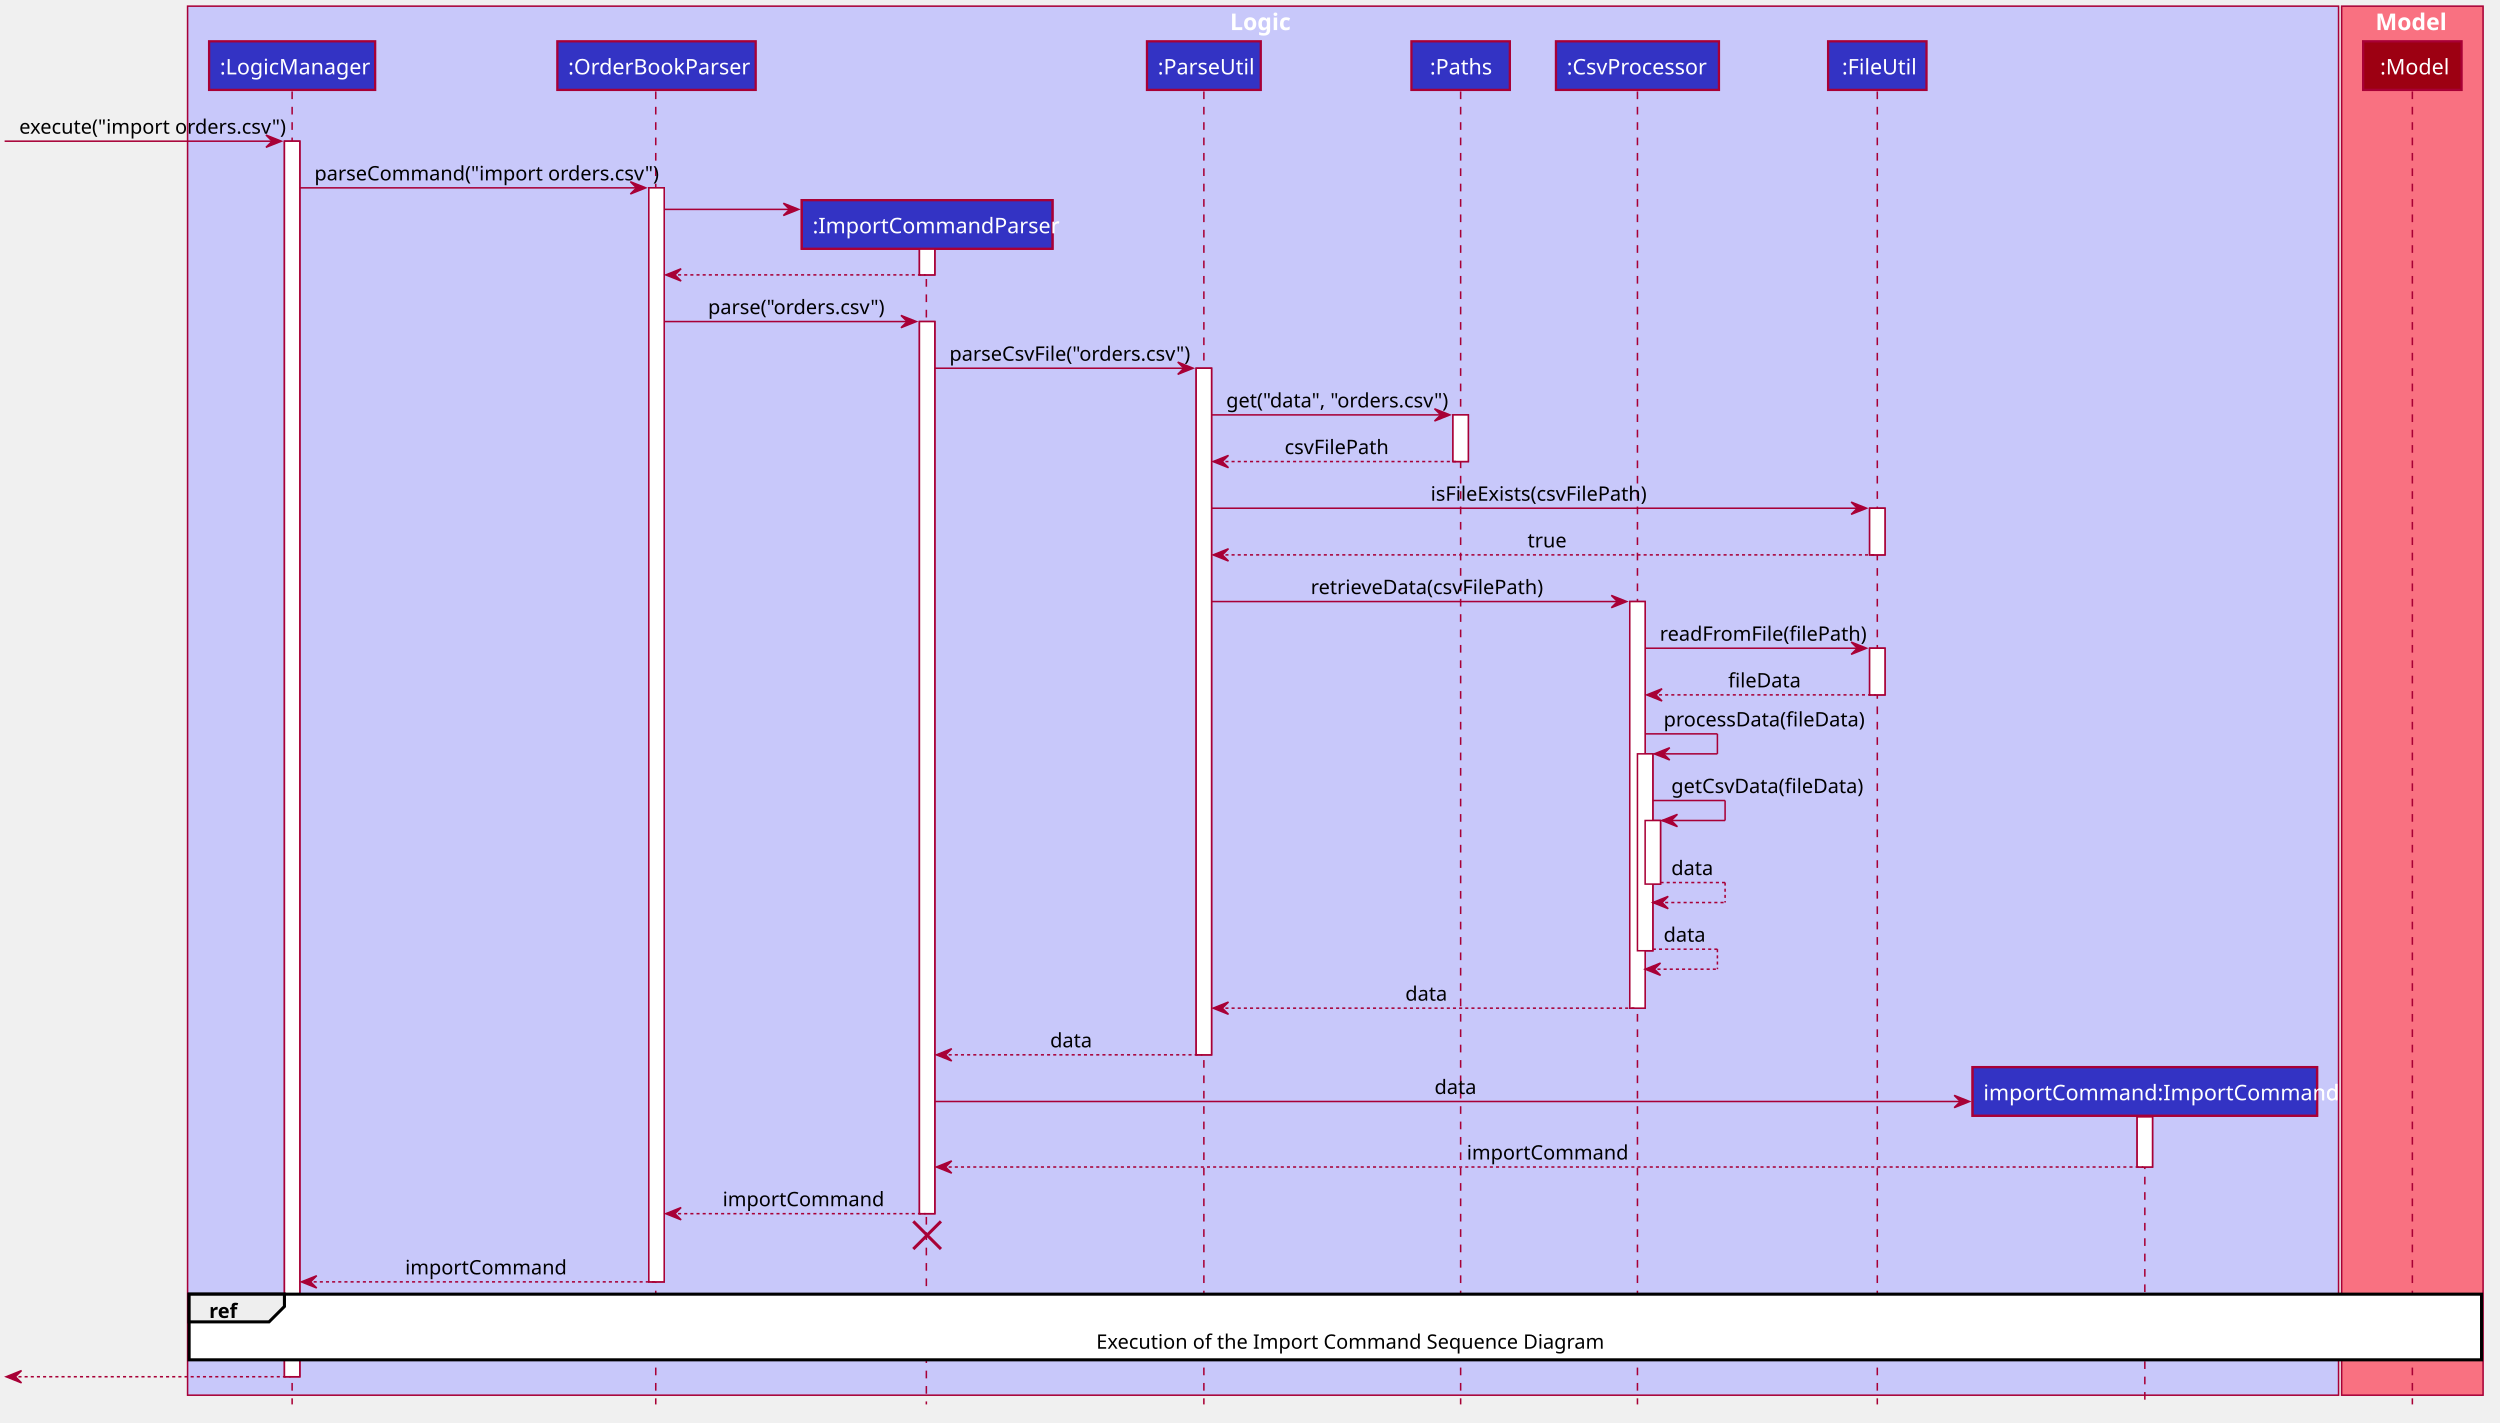
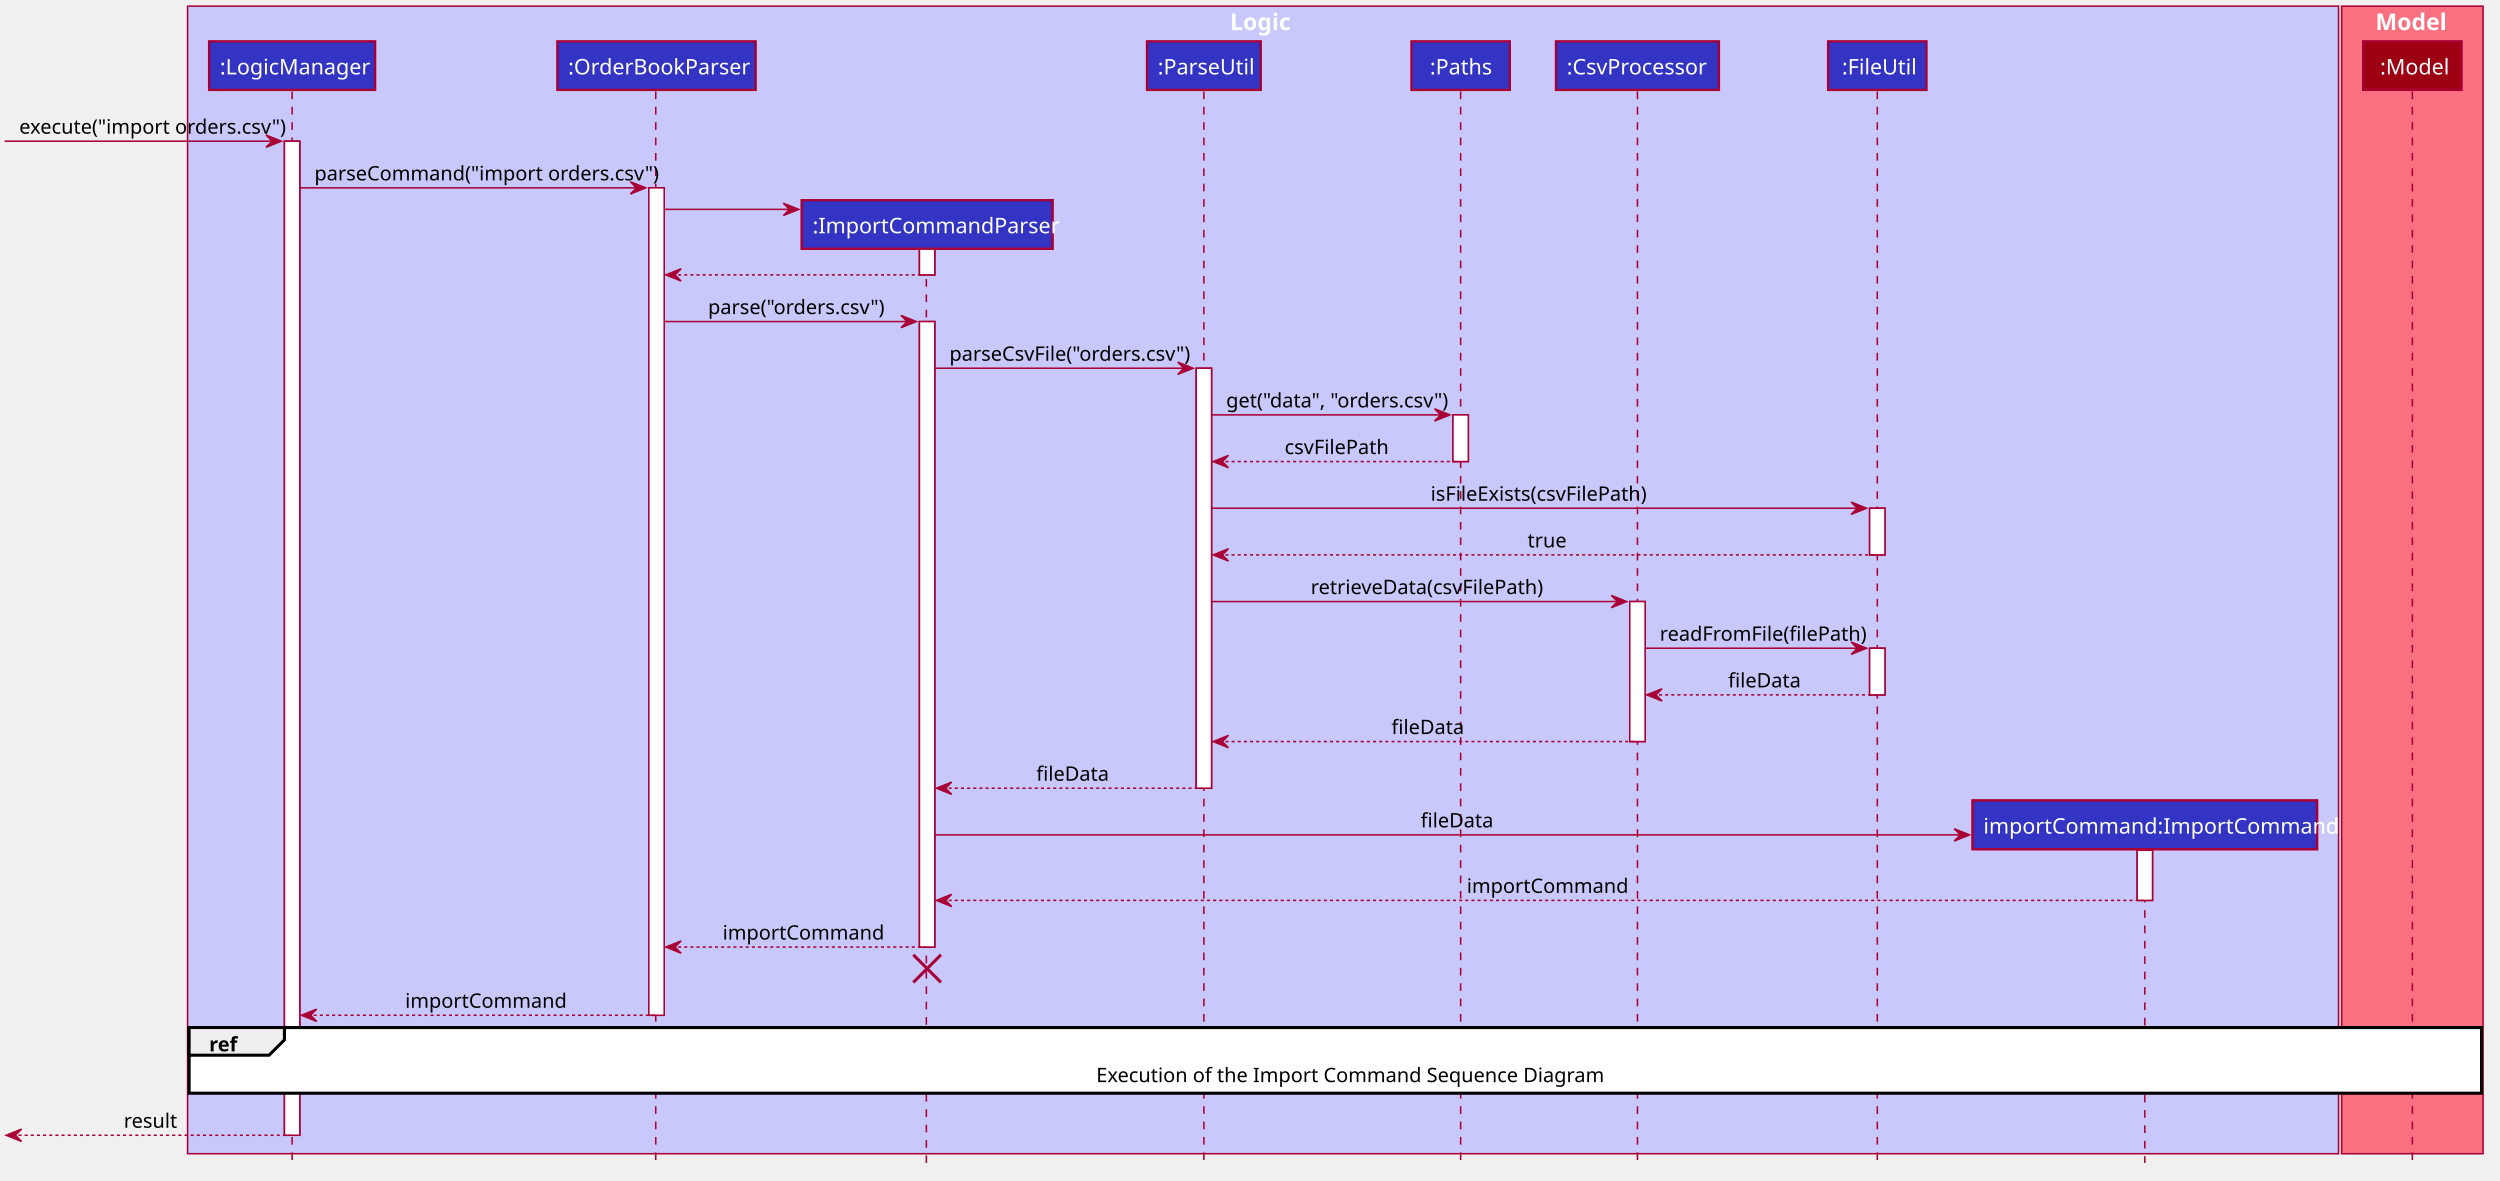
- <svg xmlns="http://www.w3.org/2000/svg" contentScriptType="application/ecmascript" contentStyleType="text/css" height="925px" preserveAspectRatio="none" style="width:1626px;height:925px;" version="1.1" viewBox="0 0 1626 925" width="1626px" zoomAndPan="magnify">
+ <svg xmlns="http://www.w3.org/2000/svg" contentScriptType="application/ecmascript" contentStyleType="text/css" height="768px" preserveAspectRatio="none" style="width:1626px;height:768px;" version="1.1" viewBox="0 0 1626 768" width="1626px" zoomAndPan="magnify">
  <defs />
  <g>
-     <rect fill="#C8C8FA" height="903.43" style="stroke: #A80036; stroke-width: 1.0;" width="1399" x="122" y="4" />
+     <rect fill="#C8C8FA" height="746.375" style="stroke: #A80036; stroke-width: 1.0;" width="1399" x="122" y="4" />
    <text fill="#FFFFFF" font-family="sans-serif" font-size="15" font-weight="bold" lengthAdjust="spacingAndGlyphs" textLength="39" x="800" y="19.571">Logic</text>
-     <rect fill="#F97181" height="903.43" style="stroke: #A80036; stroke-width: 1.0;" width="92" x="1523" y="4" />
+     <rect fill="#F97181" height="746.375" style="stroke: #A80036; stroke-width: 1.0;" width="92" x="1523" y="4" />
    <text fill="#FFFFFF" font-family="sans-serif" font-size="15" font-weight="bold" lengthAdjust="spacingAndGlyphs" textLength="44" x="1545" y="19.571">Model</text>
-     <rect fill="#FFFFFF" height="803.602" style="stroke: #A80036; stroke-width: 1.0;" width="10" x="185" y="91.828" />
-     <rect fill="#FFFFFF" height="711.547" style="stroke: #A80036; stroke-width: 1.0;" width="10" x="422" y="122.18" />
+     <rect fill="#FFFFFF" height="646.547" style="stroke: #A80036; stroke-width: 1.0;" width="10" x="185" y="91.828" />
+     <rect fill="#FFFFFF" height="538.141" style="stroke: #A80036; stroke-width: 1.0;" width="10" x="422" y="122.18" />
    <rect fill="#FFFFFF" height="32.609" style="stroke: #A80036; stroke-width: 1.0;" width="10" x="598" y="146.18" />
-     <rect fill="#FFFFFF" height="580.234" style="stroke: #A80036; stroke-width: 1.0;" width="10" x="598" y="209.141" />
-     <rect fill="#FFFFFF" height="446.57" style="stroke: #A80036; stroke-width: 1.0;" width="10" x="778" y="239.492" />
+     <rect fill="#FFFFFF" height="406.828" style="stroke: #A80036; stroke-width: 1.0;" width="10" x="598" y="209.141" />
+     <rect fill="#FFFFFF" height="273.164" style="stroke: #A80036; stroke-width: 1.0;" width="10" x="778" y="239.492" />
    <rect fill="#FFFFFF" height="30.352" style="stroke: #A80036; stroke-width: 1.0;" width="10" x="945" y="269.844" />
-     <rect fill="#FFFFFF" height="264.461" style="stroke: #A80036; stroke-width: 1.0;" width="10" x="1060" y="391.25" />
-     <rect fill="#FFFFFF" height="128.055" style="stroke: #A80036; stroke-width: 1.0;" width="10" x="1065" y="490.305" />
-     <rect fill="#FFFFFF" height="41.352" style="stroke: #A80036; stroke-width: 1.0;" width="10" x="1070" y="533.656" />
+     <rect fill="#FFFFFF" height="91.055" style="stroke: #A80036; stroke-width: 1.0;" width="10" x="1060" y="391.25" />
    <rect fill="#FFFFFF" height="30.352" style="stroke: #A80036; stroke-width: 1.0;" width="10" x="1216" y="330.547" />
    <rect fill="#FFFFFF" height="30.352" style="stroke: #A80036; stroke-width: 1.0;" width="10" x="1216" y="421.602" />
-     <rect fill="#FFFFFF" height="32.609" style="stroke: #A80036; stroke-width: 1.0;" width="10" x="1390" y="726.414" />
+     <rect fill="#FFFFFF" height="32.609" style="stroke: #A80036; stroke-width: 1.0;" width="10" x="1390" y="553.008" />
    <rect fill="#3333C4" height="31.609" style="stroke: #A80036; stroke-width: 1.5;" width="163" x="521.5" y="130.18" />
    <text fill="#FFFFFF" font-family="sans-serif" font-size="14" lengthAdjust="spacingAndGlyphs" textLength="149" x="528.5" y="151.713">:ImportCommandParser</text>
-     <rect fill="#3333C4" height="31.609" style="stroke: #A80036; stroke-width: 1.5;" width="224" x="1283" y="694.062" />
-     <text fill="#FFFFFF" font-family="sans-serif" font-size="14" lengthAdjust="spacingAndGlyphs" textLength="210" x="1290" y="715.596">importCommand:ImportCommand</text>
-     <line style="stroke: #A80036; stroke-width: 1.0; stroke-dasharray: 5.0,5.0;" x1="190" x2="190" y1="59.477" y2="913.43" />
-     <line style="stroke: #A80036; stroke-width: 1.0; stroke-dasharray: 5.0,5.0;" x1="426.5" x2="426.5" y1="59.477" y2="913.43" />
-     <line style="stroke: #A80036; stroke-width: 1.0; stroke-dasharray: 5.0,5.0;" x1="602.5" x2="602.5" y1="161.484" y2="913.43" />
-     <line style="stroke: #A80036; stroke-width: 1.0; stroke-dasharray: 5.0,5.0;" x1="783" x2="783" y1="59.477" y2="913.43" />
-     <line style="stroke: #A80036; stroke-width: 1.0; stroke-dasharray: 5.0,5.0;" x1="950" x2="950" y1="59.477" y2="913.43" />
-     <line style="stroke: #A80036; stroke-width: 1.0; stroke-dasharray: 5.0,5.0;" x1="1065" x2="1065" y1="59.477" y2="913.43" />
-     <line style="stroke: #A80036; stroke-width: 1.0; stroke-dasharray: 5.0,5.0;" x1="1221" x2="1221" y1="59.477" y2="913.43" />
-     <line style="stroke: #A80036; stroke-width: 1.0; stroke-dasharray: 5.0,5.0;" x1="1395" x2="1395" y1="725.367" y2="913.43" />
-     <line style="stroke: #A80036; stroke-width: 1.0; stroke-dasharray: 5.0,5.0;" x1="1569" x2="1569" y1="59.477" y2="913.43" />
+     <rect fill="#3333C4" height="31.609" style="stroke: #A80036; stroke-width: 1.5;" width="224" x="1283" y="520.656" />
+     <text fill="#FFFFFF" font-family="sans-serif" font-size="14" lengthAdjust="spacingAndGlyphs" textLength="210" x="1290" y="542.189">importCommand:ImportCommand</text>
+     <line style="stroke: #A80036; stroke-width: 1.0; stroke-dasharray: 5.0,5.0;" x1="190" x2="190" y1="59.477" y2="756.375" />
+     <line style="stroke: #A80036; stroke-width: 1.0; stroke-dasharray: 5.0,5.0;" x1="426.5" x2="426.5" y1="59.477" y2="756.375" />
+     <line style="stroke: #A80036; stroke-width: 1.0; stroke-dasharray: 5.0,5.0;" x1="602.5" x2="602.5" y1="161.484" y2="756.375" />
+     <line style="stroke: #A80036; stroke-width: 1.0; stroke-dasharray: 5.0,5.0;" x1="783" x2="783" y1="59.477" y2="756.375" />
+     <line style="stroke: #A80036; stroke-width: 1.0; stroke-dasharray: 5.0,5.0;" x1="950" x2="950" y1="59.477" y2="756.375" />
+     <line style="stroke: #A80036; stroke-width: 1.0; stroke-dasharray: 5.0,5.0;" x1="1065" x2="1065" y1="59.477" y2="756.375" />
+     <line style="stroke: #A80036; stroke-width: 1.0; stroke-dasharray: 5.0,5.0;" x1="1221" x2="1221" y1="59.477" y2="756.375" />
+     <line style="stroke: #A80036; stroke-width: 1.0; stroke-dasharray: 5.0,5.0;" x1="1395" x2="1395" y1="551.961" y2="756.375" />
+     <line style="stroke: #A80036; stroke-width: 1.0; stroke-dasharray: 5.0,5.0;" x1="1569" x2="1569" y1="59.477" y2="756.375" />
    <rect fill="#3333C4" height="31.609" style="stroke: #A80036; stroke-width: 1.5;" width="108" x="136" y="26.867" />
    <text fill="#FFFFFF" font-family="sans-serif" font-size="14" lengthAdjust="spacingAndGlyphs" textLength="94" x="143" y="48.4">:LogicManager</text>
    <rect fill="#3333C4" height="31.609" style="stroke: #A80036; stroke-width: 1.5;" width="129" x="362.5" y="26.867" />
    <text fill="#FFFFFF" font-family="sans-serif" font-size="14" lengthAdjust="spacingAndGlyphs" textLength="115" x="369.5" y="48.4">:OrderBookParser</text>
    <rect fill="#3333C4" height="31.609" style="stroke: #A80036; stroke-width: 1.5;" width="74" x="746" y="26.867" />
    <text fill="#FFFFFF" font-family="sans-serif" font-size="14" lengthAdjust="spacingAndGlyphs" textLength="60" x="753" y="48.4">:ParseUtil</text>
    <rect fill="#3333C4" height="31.609" style="stroke: #A80036; stroke-width: 1.5;" width="64" x="918" y="26.867" />
    <text fill="#FFFFFF" font-family="sans-serif" font-size="14" lengthAdjust="spacingAndGlyphs" textLength="40" x="930" y="48.4">:Paths</text>
    <rect fill="#3333C4" height="31.609" style="stroke: #A80036; stroke-width: 1.5;" width="106" x="1012" y="26.867" />
    <text fill="#FFFFFF" font-family="sans-serif" font-size="14" lengthAdjust="spacingAndGlyphs" textLength="92" x="1019" y="48.4">:CsvProcessor</text>
    <rect fill="#3333C4" height="31.609" style="stroke: #A80036; stroke-width: 1.5;" width="64" x="1189" y="26.867" />
    <text fill="#FFFFFF" font-family="sans-serif" font-size="14" lengthAdjust="spacingAndGlyphs" textLength="46" x="1198" y="48.4">:FileUtil</text>
    <rect fill="#9D0012" height="31.609" style="stroke: #A80036; stroke-width: 1.5;" width="64" x="1537" y="26.867" />
    <text fill="#FFFFFF" font-family="sans-serif" font-size="14" lengthAdjust="spacingAndGlyphs" textLength="42" x="1548" y="48.4">:Model</text>
-     <rect fill="#FFFFFF" height="803.602" style="stroke: #A80036; stroke-width: 1.0;" width="10" x="185" y="91.828" />
-     <rect fill="#FFFFFF" height="711.547" style="stroke: #A80036; stroke-width: 1.0;" width="10" x="422" y="122.18" />
+     <rect fill="#FFFFFF" height="646.547" style="stroke: #A80036; stroke-width: 1.0;" width="10" x="185" y="91.828" />
+     <rect fill="#FFFFFF" height="538.141" style="stroke: #A80036; stroke-width: 1.0;" width="10" x="422" y="122.18" />
    <rect fill="#FFFFFF" height="32.609" style="stroke: #A80036; stroke-width: 1.0;" width="10" x="598" y="146.18" />
-     <rect fill="#FFFFFF" height="580.234" style="stroke: #A80036; stroke-width: 1.0;" width="10" x="598" y="209.141" />
-     <rect fill="#FFFFFF" height="446.57" style="stroke: #A80036; stroke-width: 1.0;" width="10" x="778" y="239.492" />
+     <rect fill="#FFFFFF" height="406.828" style="stroke: #A80036; stroke-width: 1.0;" width="10" x="598" y="209.141" />
+     <rect fill="#FFFFFF" height="273.164" style="stroke: #A80036; stroke-width: 1.0;" width="10" x="778" y="239.492" />
    <rect fill="#FFFFFF" height="30.352" style="stroke: #A80036; stroke-width: 1.0;" width="10" x="945" y="269.844" />
-     <rect fill="#FFFFFF" height="264.461" style="stroke: #A80036; stroke-width: 1.0;" width="10" x="1060" y="391.25" />
-     <rect fill="#FFFFFF" height="128.055" style="stroke: #A80036; stroke-width: 1.0;" width="10" x="1065" y="490.305" />
-     <rect fill="#FFFFFF" height="41.352" style="stroke: #A80036; stroke-width: 1.0;" width="10" x="1070" y="533.656" />
+     <rect fill="#FFFFFF" height="91.055" style="stroke: #A80036; stroke-width: 1.0;" width="10" x="1060" y="391.25" />
    <rect fill="#FFFFFF" height="30.352" style="stroke: #A80036; stroke-width: 1.0;" width="10" x="1216" y="330.547" />
    <rect fill="#FFFFFF" height="30.352" style="stroke: #A80036; stroke-width: 1.0;" width="10" x="1216" y="421.602" />
-     <rect fill="#FFFFFF" height="32.609" style="stroke: #A80036; stroke-width: 1.0;" width="10" x="1390" y="726.414" />
+     <rect fill="#FFFFFF" height="32.609" style="stroke: #A80036; stroke-width: 1.0;" width="10" x="1390" y="553.008" />
    <polygon fill="#A80036" points="173,87.828,183,91.828,173,95.828,177,91.828" style="stroke: #A80036; stroke-width: 1.0;" />
    <line style="stroke: #A80036; stroke-width: 1.0;" x1="3" x2="179" y1="91.828" y2="91.828" />
    <text fill="#000000" font-family="sans-serif" font-size="13" lengthAdjust="spacingAndGlyphs" textLength="163" x="12.5" y="86.972">execute("import orders.csv")</text>
    <polygon fill="#A80036" points="410,118.18,420,122.18,410,126.18,414,122.18" style="stroke: #A80036; stroke-width: 1.0;" />
    <line style="stroke: #A80036; stroke-width: 1.0;" x1="195" x2="416" y1="122.18" y2="122.18" />
    <text fill="#000000" font-family="sans-serif" font-size="13" lengthAdjust="spacingAndGlyphs" textLength="208" x="204.5" y="117.323">parseCommand("import orders.csv")</text>
    <polygon fill="#A80036" points="509.5,132.18,519.5,136.18,509.5,140.18,513.5,136.18" style="stroke: #A80036; stroke-width: 1.0;" />
    <line style="stroke: #A80036; stroke-width: 1.0;" x1="432" x2="515.5" y1="136.18" y2="136.18" />
    <rect fill="#3333C4" height="31.609" style="stroke: #A80036; stroke-width: 1.5;" width="163" x="521.5" y="130.18" />
    <text fill="#FFFFFF" font-family="sans-serif" font-size="14" lengthAdjust="spacingAndGlyphs" textLength="149" x="528.5" y="151.713">:ImportCommandParser</text>
    <polygon fill="#A80036" points="443,174.789,433,178.789,443,182.789,439,178.789" style="stroke: #A80036; stroke-width: 1.0;" />
    <line style="stroke: #A80036; stroke-width: 1.0; stroke-dasharray: 2.0,2.0;" x1="437" x2="602" y1="178.789" y2="178.789" />
    <polygon fill="#A80036" points="586,205.141,596,209.141,586,213.141,590,209.141" style="stroke: #A80036; stroke-width: 1.0;" />
    <line style="stroke: #A80036; stroke-width: 1.0;" x1="432" x2="592" y1="209.141" y2="209.141" />
    <text fill="#000000" font-family="sans-serif" font-size="13" lengthAdjust="spacingAndGlyphs" textLength="109" x="460.5" y="204.284">parse("orders.csv")</text>
    <polygon fill="#A80036" points="766,235.492,776,239.492,766,243.492,770,239.492" style="stroke: #A80036; stroke-width: 1.0;" />
    <line style="stroke: #A80036; stroke-width: 1.0;" x1="608" x2="772" y1="239.492" y2="239.492" />
    <text fill="#000000" font-family="sans-serif" font-size="13" lengthAdjust="spacingAndGlyphs" textLength="151" x="617.5" y="234.636">parseCsvFile("orders.csv")</text>
    <polygon fill="#A80036" points="933,265.844,943,269.844,933,273.844,937,269.844" style="stroke: #A80036; stroke-width: 1.0;" />
    <line style="stroke: #A80036; stroke-width: 1.0;" x1="788" x2="939" y1="269.844" y2="269.844" />
    <text fill="#000000" font-family="sans-serif" font-size="13" lengthAdjust="spacingAndGlyphs" textLength="138" x="797.5" y="264.987">get("data", "orders.csv")</text>
    <polygon fill="#A80036" points="799,296.195,789,300.195,799,304.195,795,300.195" style="stroke: #A80036; stroke-width: 1.0;" />
    <line style="stroke: #A80036; stroke-width: 1.0; stroke-dasharray: 2.0,2.0;" x1="793" x2="949" y1="300.195" y2="300.195" />
    <text fill="#000000" font-family="sans-serif" font-size="13" lengthAdjust="spacingAndGlyphs" textLength="67" x="835.5" y="295.339">csvFilePath</text>
    <polygon fill="#A80036" points="1204,326.547,1214,330.547,1204,334.547,1208,330.547" style="stroke: #A80036; stroke-width: 1.0;" />
    <line style="stroke: #A80036; stroke-width: 1.0;" x1="788" x2="1210" y1="330.547" y2="330.547" />
    <text fill="#000000" font-family="sans-serif" font-size="13" lengthAdjust="spacingAndGlyphs" textLength="143" x="930.5" y="325.69">isFileExists(csvFilePath)</text>
    <polygon fill="#A80036" points="799,356.898,789,360.898,799,364.898,795,360.898" style="stroke: #A80036; stroke-width: 1.0;" />
    <line style="stroke: #A80036; stroke-width: 1.0; stroke-dasharray: 2.0,2.0;" x1="793" x2="1220" y1="360.898" y2="360.898" />
    <text fill="#000000" font-family="sans-serif" font-size="13" lengthAdjust="spacingAndGlyphs" textLength="22" x="993.5" y="356.042">true</text>
    <polygon fill="#A80036" points="1048,387.25,1058,391.25,1048,395.25,1052,391.25" style="stroke: #A80036; stroke-width: 1.0;" />
    <line style="stroke: #A80036; stroke-width: 1.0;" x1="788" x2="1054" y1="391.25" y2="391.25" />
    <text fill="#000000" font-family="sans-serif" font-size="13" lengthAdjust="spacingAndGlyphs" textLength="143" x="852.5" y="386.394">retrieveData(csvFilePath)</text>
    <polygon fill="#A80036" points="1204,417.602,1214,421.602,1204,425.602,1208,421.602" style="stroke: #A80036; stroke-width: 1.0;" />
    <line style="stroke: #A80036; stroke-width: 1.0;" x1="1070" x2="1210" y1="421.602" y2="421.602" />
    <text fill="#000000" font-family="sans-serif" font-size="13" lengthAdjust="spacingAndGlyphs" textLength="127" x="1079.5" y="416.745">readFromFile(filePath)</text>
    <polygon fill="#A80036" points="1081,447.953,1071,451.953,1081,455.953,1077,451.953" style="stroke: #A80036; stroke-width: 1.0;" />
    <line style="stroke: #A80036; stroke-width: 1.0; stroke-dasharray: 2.0,2.0;" x1="1075" x2="1220" y1="451.953" y2="451.953" />
    <text fill="#000000" font-family="sans-serif" font-size="13" lengthAdjust="spacingAndGlyphs" textLength="43" x="1124" y="447.097">fileData</text>
-     <line style="stroke: #A80036; stroke-width: 1.0;" x1="1070" x2="1117" y1="477.305" y2="477.305" />
-     <line style="stroke: #A80036; stroke-width: 1.0;" x1="1117" x2="1117" y1="477.305" y2="490.305" />
-     <line style="stroke: #A80036; stroke-width: 1.0;" x1="1076" x2="1117" y1="490.305" y2="490.305" />
-     <polygon fill="#A80036" points="1086,486.305,1076,490.305,1086,494.305,1082,490.305" style="stroke: #A80036; stroke-width: 1.0;" />
-     <text fill="#000000" font-family="sans-serif" font-size="13" lengthAdjust="spacingAndGlyphs" textLength="124" x="1082" y="472.448">processData(fileData)</text>
-     <line style="stroke: #A80036; stroke-width: 1.0;" x1="1075" x2="1122" y1="520.656" y2="520.656" />
-     <line style="stroke: #A80036; stroke-width: 1.0;" x1="1122" x2="1122" y1="520.656" y2="533.656" />
-     <line style="stroke: #A80036; stroke-width: 1.0;" x1="1081" x2="1122" y1="533.656" y2="533.656" />
-     <polygon fill="#A80036" points="1091,529.656,1081,533.656,1091,537.656,1087,533.656" style="stroke: #A80036; stroke-width: 1.0;" />
-     <text fill="#000000" font-family="sans-serif" font-size="13" lengthAdjust="spacingAndGlyphs" textLength="117" x="1087" y="515.8">getCsvData(fileData)</text>
-     <line style="stroke: #A80036; stroke-width: 1.0; stroke-dasharray: 2.0,2.0;" x1="1080" x2="1122" y1="574.008" y2="574.008" />
-     <line style="stroke: #A80036; stroke-width: 1.0; stroke-dasharray: 2.0,2.0;" x1="1122" x2="1122" y1="574.008" y2="587.008" />
-     <line style="stroke: #A80036; stroke-width: 1.0; stroke-dasharray: 2.0,2.0;" x1="1075" x2="1122" y1="587.008" y2="587.008" />
-     <polygon fill="#A80036" points="1085,583.008,1075,587.008,1085,591.008,1081,587.008" style="stroke: #A80036; stroke-width: 1.0;" />
-     <text fill="#000000" font-family="sans-serif" font-size="13" lengthAdjust="spacingAndGlyphs" textLength="25" x="1087" y="569.151">data</text>
-     <line style="stroke: #A80036; stroke-width: 1.0; stroke-dasharray: 2.0,2.0;" x1="1075" x2="1117" y1="617.359" y2="617.359" />
-     <line style="stroke: #A80036; stroke-width: 1.0; stroke-dasharray: 2.0,2.0;" x1="1117" x2="1117" y1="617.359" y2="630.359" />
-     <line style="stroke: #A80036; stroke-width: 1.0; stroke-dasharray: 2.0,2.0;" x1="1070" x2="1117" y1="630.359" y2="630.359" />
-     <polygon fill="#A80036" points="1080,626.359,1070,630.359,1080,634.359,1076,630.359" style="stroke: #A80036; stroke-width: 1.0;" />
-     <text fill="#000000" font-family="sans-serif" font-size="13" lengthAdjust="spacingAndGlyphs" textLength="25" x="1082" y="612.503">data</text>
-     <polygon fill="#A80036" points="799,651.711,789,655.711,799,659.711,795,655.711" style="stroke: #A80036; stroke-width: 1.0;" />
-     <line style="stroke: #A80036; stroke-width: 1.0; stroke-dasharray: 2.0,2.0;" x1="793" x2="1064" y1="655.711" y2="655.711" />
-     <text fill="#000000" font-family="sans-serif" font-size="13" lengthAdjust="spacingAndGlyphs" textLength="25" x="914" y="650.855">data</text>
-     <polygon fill="#A80036" points="619,682.062,609,686.062,619,690.062,615,686.062" style="stroke: #A80036; stroke-width: 1.0;" />
-     <line style="stroke: #A80036; stroke-width: 1.0; stroke-dasharray: 2.0,2.0;" x1="613" x2="782" y1="686.062" y2="686.062" />
-     <text fill="#000000" font-family="sans-serif" font-size="13" lengthAdjust="spacingAndGlyphs" textLength="25" x="683" y="681.206">data</text>
-     <polygon fill="#A80036" points="1271,712.414,1281,716.414,1271,720.414,1275,716.414" style="stroke: #A80036; stroke-width: 1.0;" />
-     <line style="stroke: #A80036; stroke-width: 1.0;" x1="608" x2="1277" y1="716.414" y2="716.414" />
-     <text fill="#000000" font-family="sans-serif" font-size="13" lengthAdjust="spacingAndGlyphs" textLength="25" x="933" y="711.558">data</text>
-     <rect fill="#3333C4" height="31.609" style="stroke: #A80036; stroke-width: 1.5;" width="224" x="1283" y="694.062" />
-     <text fill="#FFFFFF" font-family="sans-serif" font-size="14" lengthAdjust="spacingAndGlyphs" textLength="210" x="1290" y="715.596">importCommand:ImportCommand</text>
-     <polygon fill="#A80036" points="619,755.023,609,759.023,619,763.023,615,759.023" style="stroke: #A80036; stroke-width: 1.0;" />
-     <line style="stroke: #A80036; stroke-width: 1.0; stroke-dasharray: 2.0,2.0;" x1="613" x2="1394" y1="759.023" y2="759.023" />
-     <text fill="#000000" font-family="sans-serif" font-size="13" lengthAdjust="spacingAndGlyphs" textLength="95" x="954" y="754.167">importCommand</text>
-     <polygon fill="#A80036" points="443,785.375,433,789.375,443,793.375,439,789.375" style="stroke: #A80036; stroke-width: 1.0;" />
-     <line style="stroke: #A80036; stroke-width: 1.0; stroke-dasharray: 2.0,2.0;" x1="437" x2="602" y1="789.375" y2="789.375" />
-     <text fill="#000000" font-family="sans-serif" font-size="13" lengthAdjust="spacingAndGlyphs" textLength="95" x="470" y="784.519">importCommand</text>
-     <line style="stroke: #A80036; stroke-width: 2.0;" x1="594" x2="612" y1="794.375" y2="812.375" />
-     <line style="stroke: #A80036; stroke-width: 2.0;" x1="594" x2="612" y1="812.375" y2="794.375" />
-     <polygon fill="#A80036" points="206,829.727,196,833.727,206,837.727,202,833.727" style="stroke: #A80036; stroke-width: 1.0;" />
-     <line style="stroke: #A80036; stroke-width: 1.0; stroke-dasharray: 2.0,2.0;" x1="200" x2="426" y1="833.727" y2="833.727" />
-     <text fill="#000000" font-family="sans-serif" font-size="13" lengthAdjust="spacingAndGlyphs" textLength="95" x="263.5" y="828.87">importCommand</text>
-     <rect fill="#FFFFFF" height="42.703" style="stroke: #000000; stroke-width: 2.0;" width="1491" x="123" y="841.727" />
-     <polygon fill="#EEEEEE" points="123,841.727,185,841.727,185,849.727,175,859.727,123,859.727,123,841.727" style="stroke: #000000; stroke-width: 2.0;" />
-     <text fill="#000000" font-family="sans-serif" font-size="13" font-weight="bold" lengthAdjust="spacingAndGlyphs" textLength="17" x="136" y="857.222">ref</text>
-     <text fill="#000000" font-family="sans-serif" font-size="13" lengthAdjust="spacingAndGlyphs" textLength="311" x="713" y="877.222">Execution of the Import Command Sequence Diagram</text>
-     <polygon fill="#A80036" points="14,891.43,4,895.43,14,899.43,10,895.43" style="stroke: #A80036; stroke-width: 1.0;" />
-     <line style="stroke: #A80036; stroke-width: 1.0; stroke-dasharray: 2.0,2.0;" x1="8" x2="189" y1="895.43" y2="895.43" />
+     <polygon fill="#A80036" points="799,478.305,789,482.305,799,486.305,795,482.305" style="stroke: #A80036; stroke-width: 1.0;" />
+     <line style="stroke: #A80036; stroke-width: 1.0; stroke-dasharray: 2.0,2.0;" x1="793" x2="1064" y1="482.305" y2="482.305" />
+     <text fill="#000000" font-family="sans-serif" font-size="13" lengthAdjust="spacingAndGlyphs" textLength="43" x="905" y="477.448">fileData</text>
+     <polygon fill="#A80036" points="619,508.656,609,512.656,619,516.656,615,512.656" style="stroke: #A80036; stroke-width: 1.0;" />
+     <line style="stroke: #A80036; stroke-width: 1.0; stroke-dasharray: 2.0,2.0;" x1="613" x2="782" y1="512.656" y2="512.656" />
+     <text fill="#000000" font-family="sans-serif" font-size="13" lengthAdjust="spacingAndGlyphs" textLength="43" x="674" y="507.8">fileData</text>
+     <polygon fill="#A80036" points="1271,539.008,1281,543.008,1271,547.008,1275,543.008" style="stroke: #A80036; stroke-width: 1.0;" />
+     <line style="stroke: #A80036; stroke-width: 1.0;" x1="608" x2="1277" y1="543.008" y2="543.008" />
+     <text fill="#000000" font-family="sans-serif" font-size="13" lengthAdjust="spacingAndGlyphs" textLength="43" x="924" y="538.151">fileData</text>
+     <rect fill="#3333C4" height="31.609" style="stroke: #A80036; stroke-width: 1.5;" width="224" x="1283" y="520.656" />
+     <text fill="#FFFFFF" font-family="sans-serif" font-size="14" lengthAdjust="spacingAndGlyphs" textLength="210" x="1290" y="542.189">importCommand:ImportCommand</text>
+     <polygon fill="#A80036" points="619,581.617,609,585.617,619,589.617,615,585.617" style="stroke: #A80036; stroke-width: 1.0;" />
+     <line style="stroke: #A80036; stroke-width: 1.0; stroke-dasharray: 2.0,2.0;" x1="613" x2="1394" y1="585.617" y2="585.617" />
+     <text fill="#000000" font-family="sans-serif" font-size="13" lengthAdjust="spacingAndGlyphs" textLength="95" x="954" y="580.761">importCommand</text>
+     <polygon fill="#A80036" points="443,611.969,433,615.969,443,619.969,439,615.969" style="stroke: #A80036; stroke-width: 1.0;" />
+     <line style="stroke: #A80036; stroke-width: 1.0; stroke-dasharray: 2.0,2.0;" x1="437" x2="602" y1="615.969" y2="615.969" />
+     <text fill="#000000" font-family="sans-serif" font-size="13" lengthAdjust="spacingAndGlyphs" textLength="95" x="470" y="611.112">importCommand</text>
+     <line style="stroke: #A80036; stroke-width: 2.0;" x1="594" x2="612" y1="620.969" y2="638.969" />
+     <line style="stroke: #A80036; stroke-width: 2.0;" x1="594" x2="612" y1="638.969" y2="620.969" />
+     <polygon fill="#A80036" points="206,656.32,196,660.32,206,664.32,202,660.32" style="stroke: #A80036; stroke-width: 1.0;" />
+     <line style="stroke: #A80036; stroke-width: 1.0; stroke-dasharray: 2.0,2.0;" x1="200" x2="426" y1="660.32" y2="660.32" />
+     <text fill="#000000" font-family="sans-serif" font-size="13" lengthAdjust="spacingAndGlyphs" textLength="95" x="263.5" y="655.464">importCommand</text>
+     <rect fill="#FFFFFF" height="42.703" style="stroke: #000000; stroke-width: 2.0;" width="1491" x="123" y="668.32" />
+     <polygon fill="#EEEEEE" points="123,668.32,185,668.32,185,676.32,175,686.32,123,686.32,123,668.32" style="stroke: #000000; stroke-width: 2.0;" />
+     <text fill="#000000" font-family="sans-serif" font-size="13" font-weight="bold" lengthAdjust="spacingAndGlyphs" textLength="17" x="136" y="683.815">ref</text>
+     <text fill="#000000" font-family="sans-serif" font-size="13" lengthAdjust="spacingAndGlyphs" textLength="311" x="713" y="703.815">Execution of the Import Command Sequence Diagram</text>
+     <polygon fill="#A80036" points="14,734.375,4,738.375,14,742.375,10,738.375" style="stroke: #A80036; stroke-width: 1.0;" />
+     <line style="stroke: #A80036; stroke-width: 1.0; stroke-dasharray: 2.0,2.0;" x1="8" x2="189" y1="738.375" y2="738.375" />
+     <text fill="#000000" font-family="sans-serif" font-size="13" lengthAdjust="spacingAndGlyphs" textLength="32" x="80.5" y="733.519">result</text>
  </g>
</svg>
